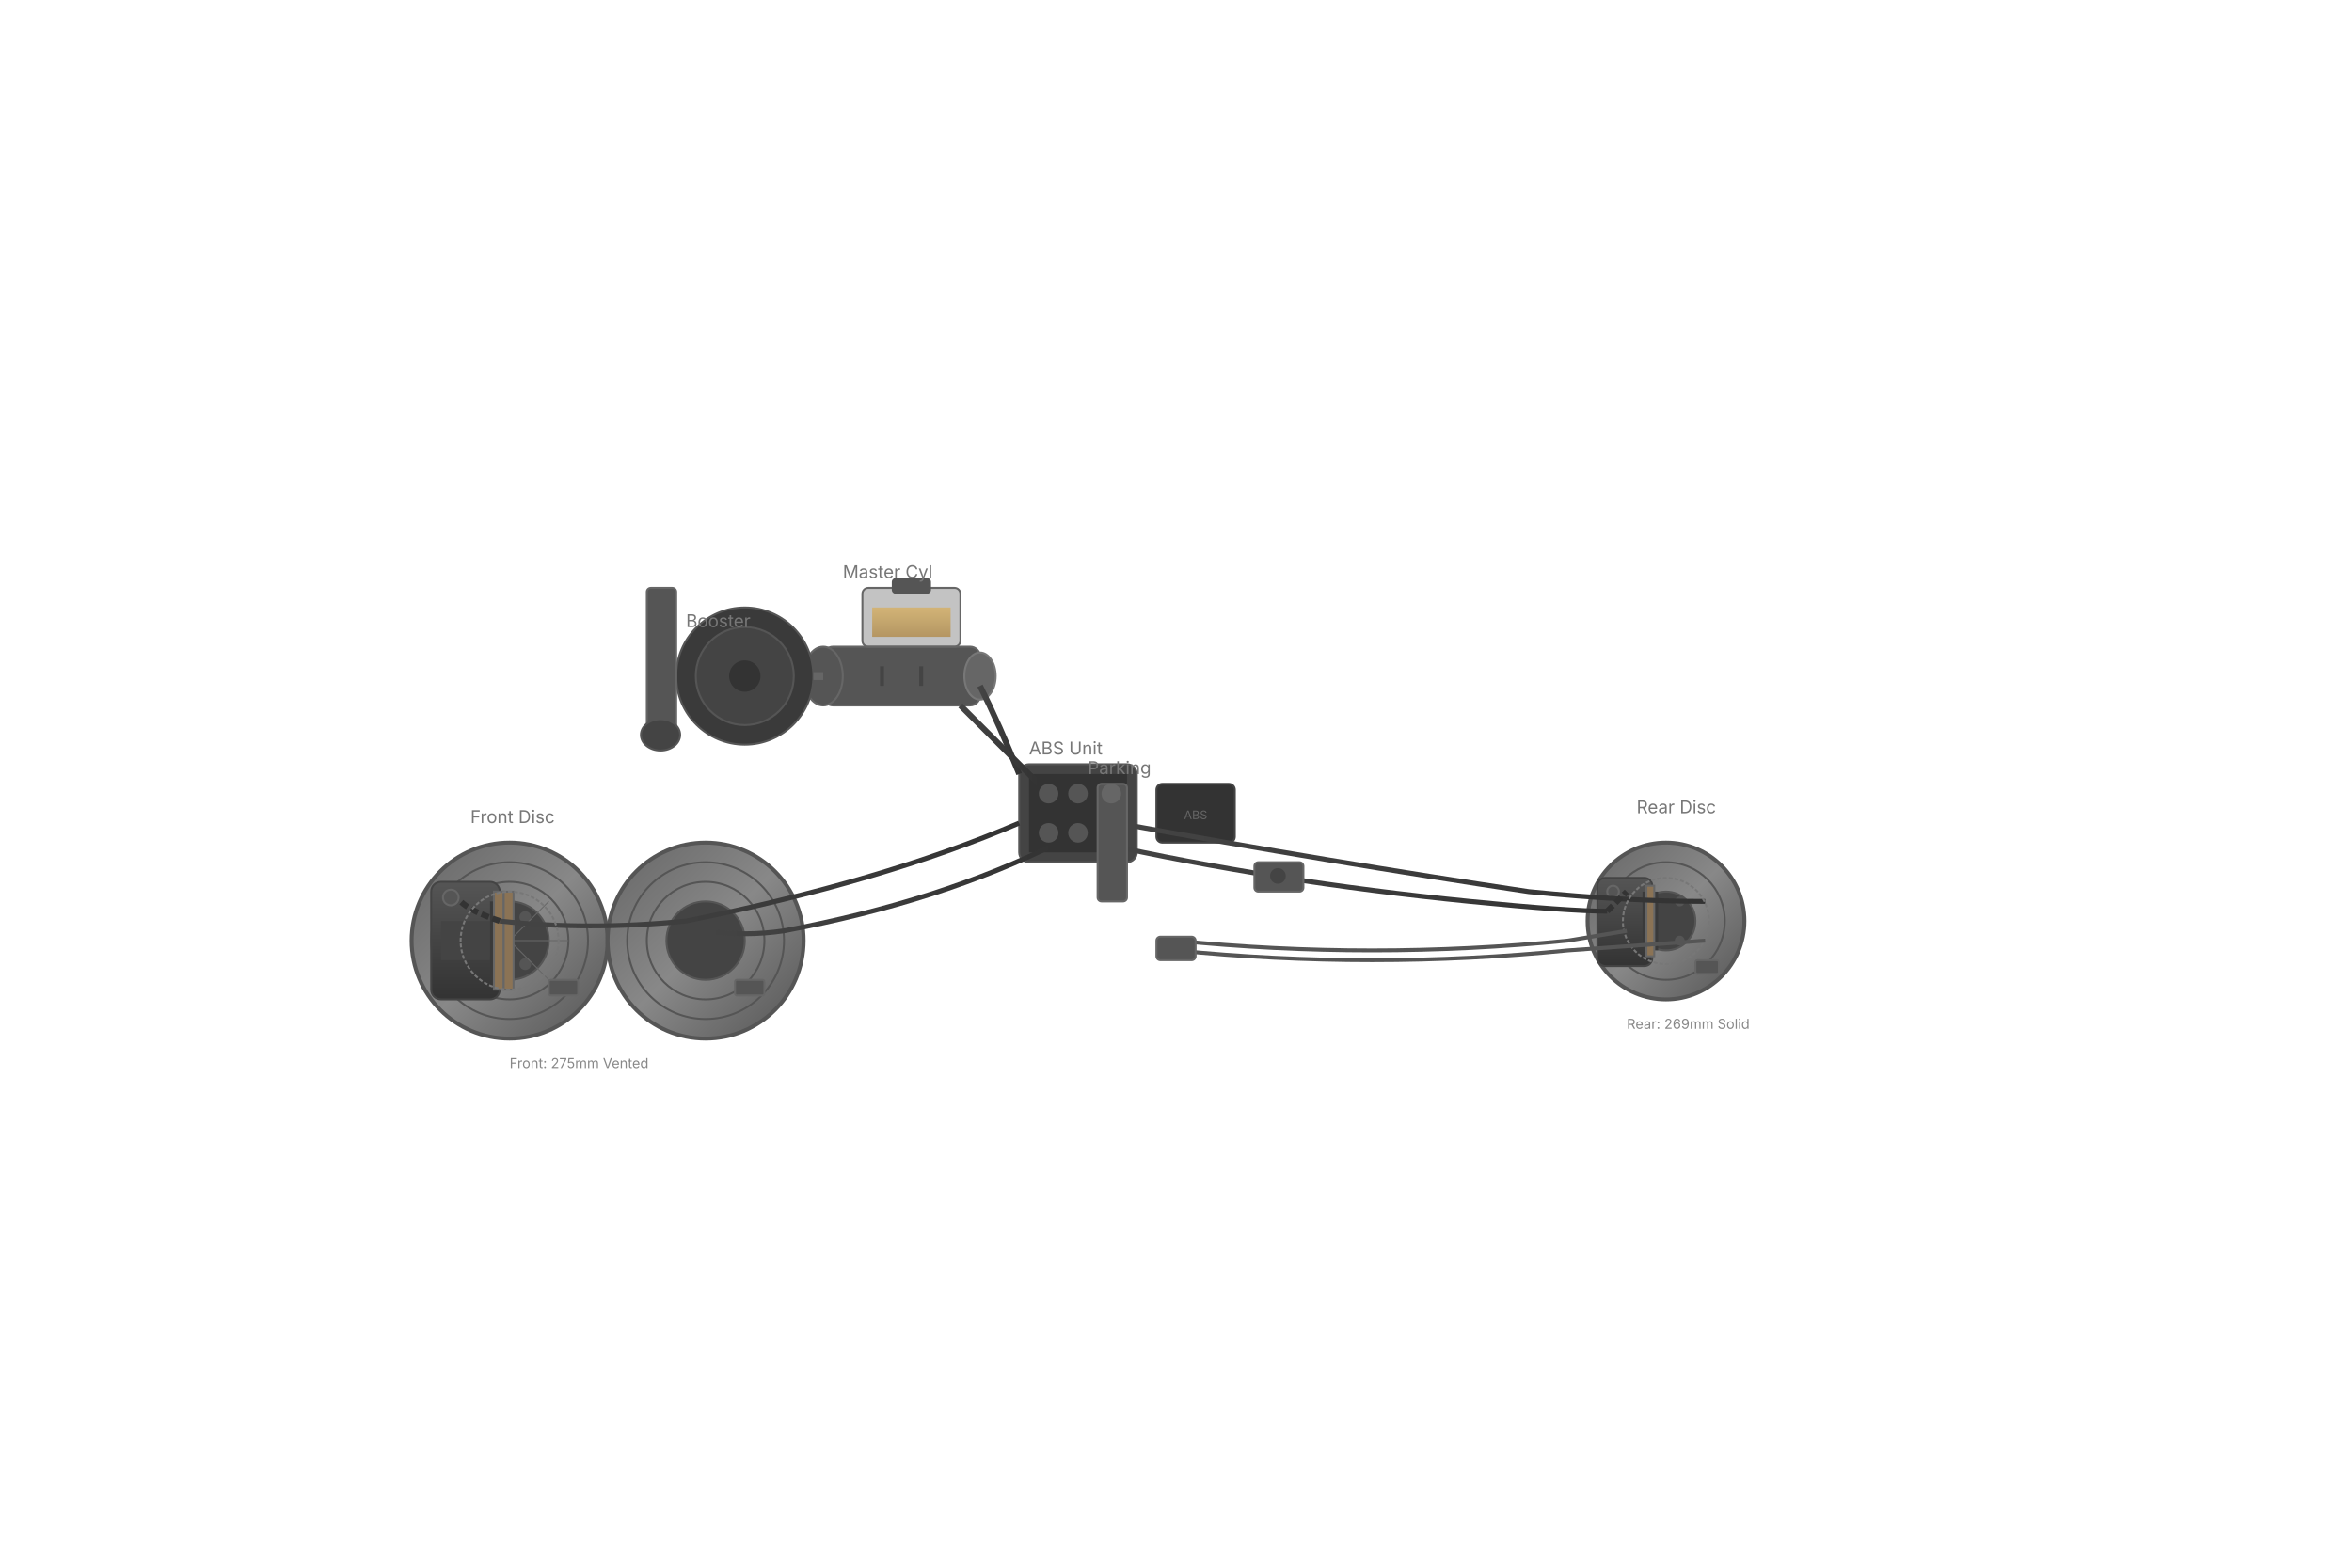
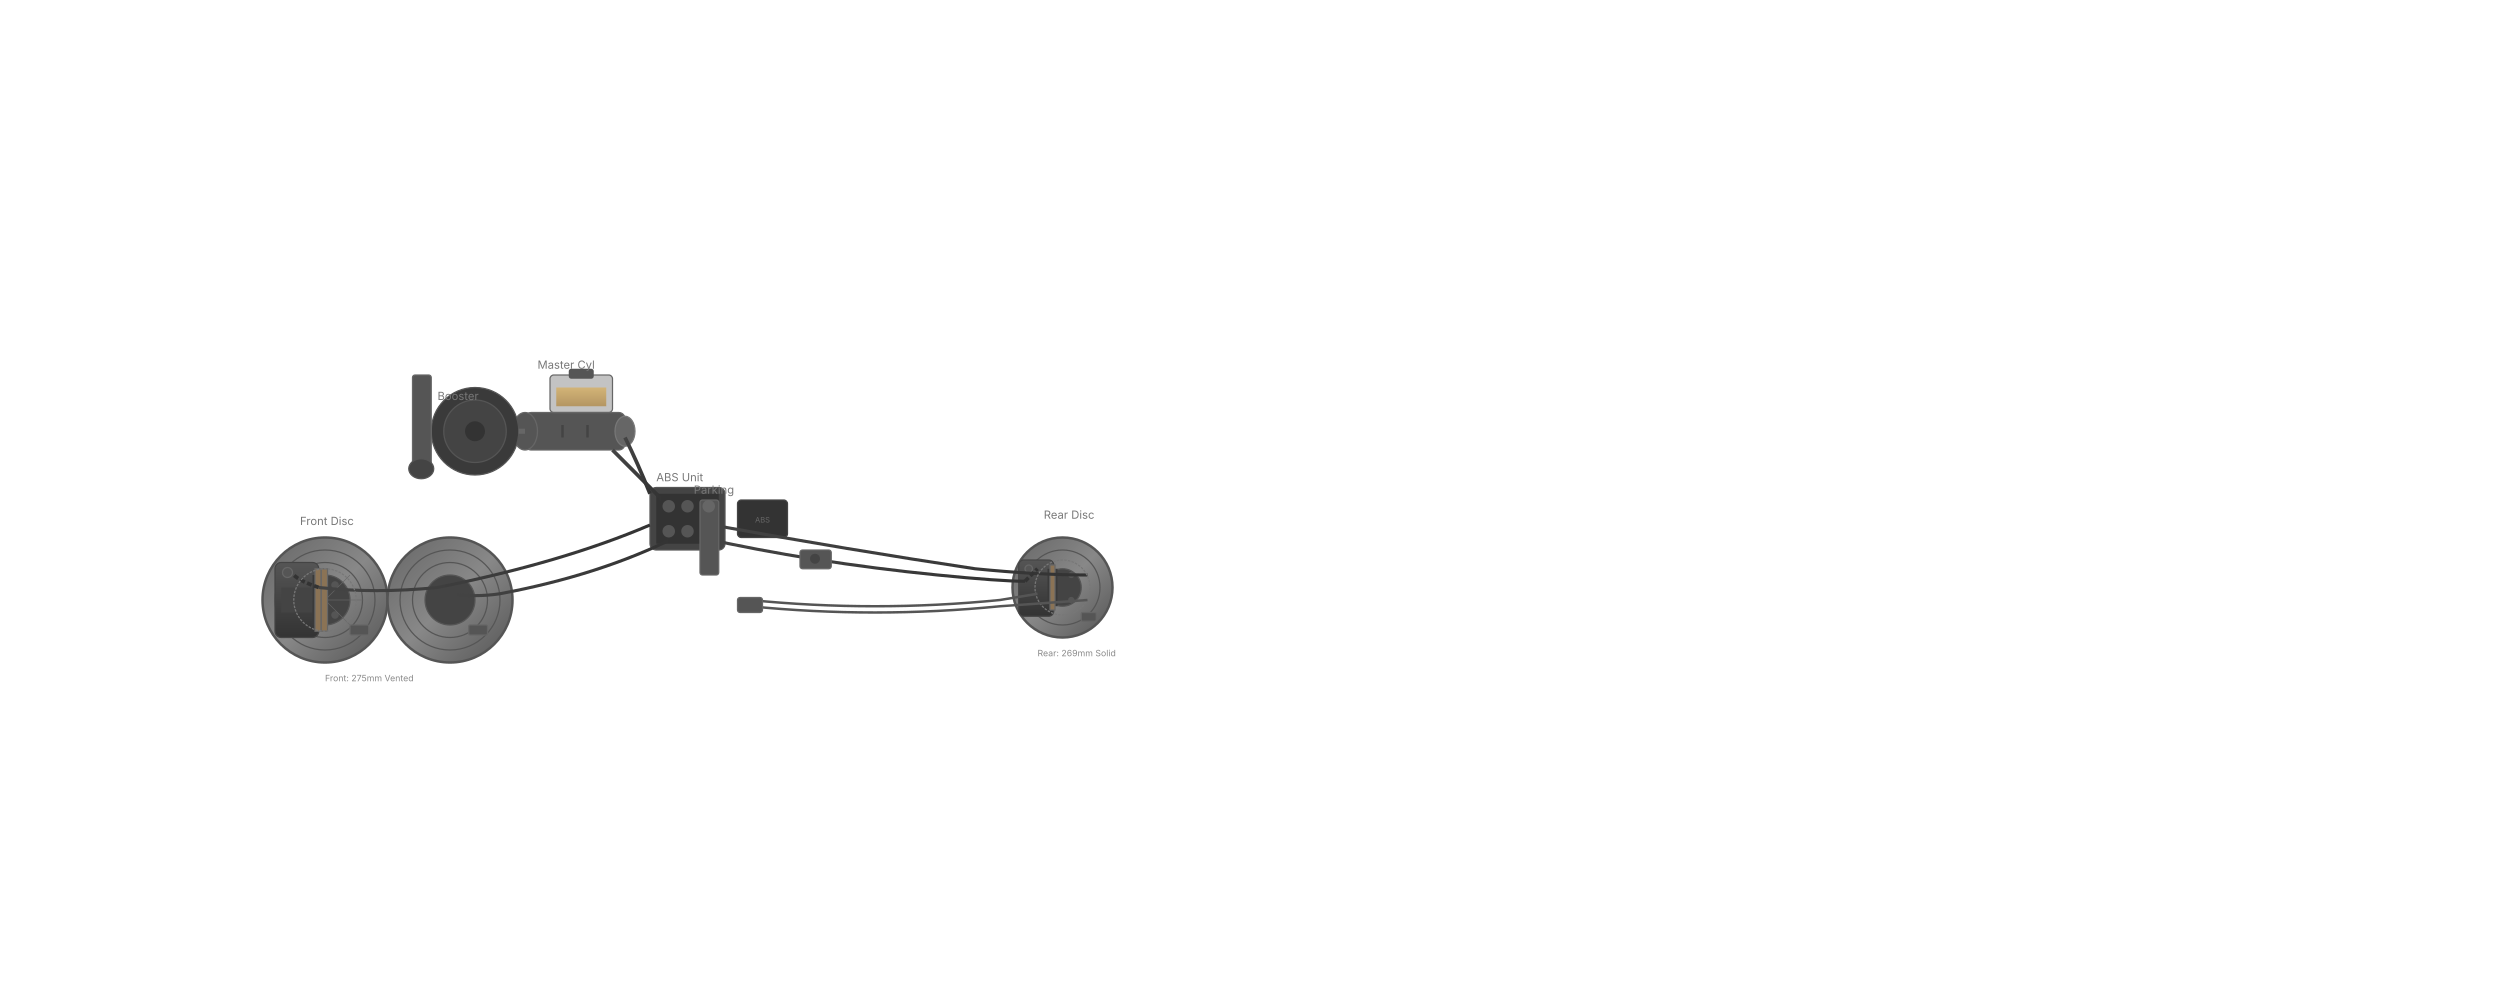
- <svg xmlns="http://www.w3.org/2000/svg" viewBox="0 0 1200 800">
+ <svg xmlns="http://www.w3.org/2000/svg" viewBox="0 0 2000 800">
  <defs>
    <linearGradient id="rotorGradient" x1="0%" y1="0%" x2="100%" y2="100%">
      <stop offset="0%" stop-color="#666" />
      <stop offset="50%" stop-color="#888" />
      <stop offset="100%" stop-color="#555" />
    </linearGradient>
    <linearGradient id="caliperGradient" x1="0%" y1="0%" x2="0%" y2="100%">
      <stop offset="0%" stop-color="#555" />
      <stop offset="100%" stop-color="#333" />
    </linearGradient>
    <linearGradient id="brakeLineGradient" x1="0%" y1="0%" x2="100%" y2="0%">
      <stop offset="0%" stop-color="#444" />
      <stop offset="100%" stop-color="#333" />
    </linearGradient>
    <linearGradient id="fluidGradient" x1="0%" y1="0%" x2="0%" y2="100%">
      <stop offset="0%" stop-color="#DDAA44" />
      <stop offset="100%" stop-color="#AA7722" />
    </linearGradient>
  </defs>
  <g data-component-id="front-rotor-lh">
    <circle cx="260" cy="480" r="50" fill="url(#rotorGradient)" stroke="#555" stroke-width="2" />
    <circle cx="260" cy="480" r="40" fill="none" stroke="#555" stroke-width="1" />
    <circle cx="260" cy="480" r="30" fill="none" stroke="#555" stroke-width="1" />
    <circle cx="260" cy="480" r="20" fill="#444" stroke="#555" />
    <circle cx="252" cy="468" r="3" fill="#555" />
    <circle cx="268" cy="468" r="3" fill="#555" />
    <circle cx="252" cy="492" r="3" fill="#555" />
    <circle cx="268" cy="492" r="3" fill="#555" />
    <circle cx="248" cy="480" r="3" fill="#555" />
    <g stroke="#666" stroke-width="0.5">
      <line x1="230" y1="480" x2="290" y2="480" />
      <line x1="240" y1="460" x2="280" y2="500" />
      <line x1="240" y1="500" x2="280" y2="460" />
    </g>
  </g>
  <g data-component-id="front-caliper-lh">
    <rect x="220" y="450" width="35" height="60" rx="5" fill="url(#caliperGradient)" stroke="#444" />
    <circle cx="230" cy="458" r="4" fill="#555" stroke="#666" />
    <rect x="225" y="470" width="25" height="20" fill="#444" />
    <rect x="250" y="460" width="10" height="40" fill="#3a3a3a" />
  </g>
  <g data-component-id="front-brake-pads-lh">
    <rect x="252" y="455" width="5" height="50" fill="#8B7355" stroke="#666" />
    <rect x="257" y="455" width="5" height="50" fill="#8B7355" stroke="#666" />
  </g>
  <g data-component-id="front-rotor-rh">
    <circle cx="360" cy="480" r="50" fill="url(#rotorGradient)" stroke="#555" stroke-width="2" />
    <circle cx="360" cy="480" r="40" fill="none" stroke="#555" stroke-width="1" />
    <circle cx="360" cy="480" r="30" fill="none" stroke="#555" stroke-width="1" />
    <circle cx="360" cy="480" r="20" fill="#444" stroke="#555" />
  </g>
  <g data-component-id="rear-rotor-lh">
    <circle cx="850" cy="470" r="40" fill="url(#rotorGradient)" stroke="#555" stroke-width="2" />
    <circle cx="850" cy="470" r="30" fill="none" stroke="#555" stroke-width="1" />
    <circle cx="850" cy="470" r="15" fill="#444" stroke="#555" />
    <circle cx="843" cy="460" r="2.5" fill="#555" />
    <circle cx="857" cy="460" r="2.5" fill="#555" />
    <circle cx="843" cy="480" r="2.5" fill="#555" />
    <circle cx="857" cy="480" r="2.5" fill="#555" />
  </g>
  <g data-component-id="rear-caliper-lh">
    <rect x="815" y="448" width="28" height="45" rx="4" fill="url(#caliperGradient)" stroke="#444" />
    <circle cx="823" cy="455" r="3" fill="#555" stroke="#666" />
    <rect x="838" y="455" width="8" height="30" fill="#3a3a3a" />
  </g>
  <g data-component-id="rear-brake-pads-lh">
    <rect x="840" y="452" width="4" height="36" fill="#8B7355" stroke="#666" />
  </g>
  <g data-component-id="brake-master-cylinder">
    <rect x="420" y="330" width="80" height="30" rx="5" fill="#555" stroke="#666" />
    <ellipse cx="420" cy="345" rx="10" ry="15" fill="#555" stroke="#666" />
    <ellipse cx="500" cy="345" rx="8" ry="12" fill="#666" stroke="#777" />
    <line x1="450" y1="340" x2="450" y2="350" stroke="#444" stroke-width="2" />
    <line x1="470" y1="340" x2="470" y2="350" stroke="#444" stroke-width="2" />
  </g>
  <g data-component-id="brake-fluid-reservoir">
    <rect x="440" y="300" width="50" height="30" rx="3" fill="#888" fill-opacity="0.5" stroke="#666" />
    <rect x="445" y="310" width="40" height="15" fill="url(#fluidGradient)" fill-opacity="0.6" />
    <rect x="455" y="295" width="20" height="8" rx="2" fill="#555" />
  </g>
  <g data-component-id="brake-booster">
    <circle cx="380" cy="345" r="35" fill="#3a3a3a" stroke="#555" />
    <circle cx="380" cy="345" r="25" fill="#444" stroke="#555" />
    <circle cx="380" cy="345" r="8" fill="#333" />
    <line x1="415" y1="345" x2="420" y2="345" stroke="#666" stroke-width="4" />
  </g>
  <g data-component-id="brake-pedal">
    <rect x="330" y="300" width="15" height="80" rx="2" fill="#555" stroke="#666" />
    <ellipse cx="337" cy="375" rx="10" ry="8" fill="#444" stroke="#555" />
  </g>
  <g data-component-id="abs-hydraulic-unit">
    <rect x="520" y="390" width="60" height="50" rx="5" fill="#444" stroke="#555" />
    <rect x="525" y="395" width="50" height="40" fill="#333" />
    <circle cx="535" cy="405" r="5" fill="#555" />
    <circle cx="550" cy="405" r="5" fill="#555" />
    <circle cx="565" cy="405" r="5" fill="#555" />
    <circle cx="535" cy="425" r="5" fill="#555" />
    <circle cx="550" cy="425" r="5" fill="#555" />
    <circle cx="565" cy="425" r="5" fill="#555" />
  </g>
  <g data-component-id="abs-ecu">
    <rect x="590" y="400" width="40" height="30" rx="3" fill="#333" stroke="#444" />
    <text x="610" y="418" font-family="Inter, sans-serif" font-size="6" fill="#666" text-anchor="middle">ABS</text>
  </g>
  <g stroke="url(#brakeLineGradient)" stroke-width="3" fill="none">
    <path d="M 500 350 Q 510 370, 520 395" data-component-id="brake-line-mc-to-abs-1" />
    <path d="M 490 360 Q 510 380, 530 400" data-component-id="brake-line-mc-to-abs-2" />
  </g>
  <g stroke="url(#brakeLineGradient)" stroke-width="2.5" fill="none">
    <path d="M 520 420 Q 450 450, 350 470 Q 300 475, 255 470" data-component-id="brake-line-front-lh" />
    <path d="M 540 430 Q 480 460, 400 475 Q 380 478, 360 475" data-component-id="brake-line-front-rh" />
    <path d="M 560 430 Q 650 450, 750 460 Q 800 465, 820 465" data-component-id="brake-line-rear-lh" />
    <path d="M 570 420 Q 680 440, 780 455 Q 830 460, 870 460" data-component-id="brake-line-rear-rh" />
  </g>
  <g stroke="#333" stroke-width="3" fill="none" stroke-dasharray="4,2">
    <path d="M 255 470 Q 240 465, 235 460" data-component-id="flex-hose-front-lh" />
    <path d="M 820 465 Q 825 460, 830 455" data-component-id="flex-hose-rear-lh" />
  </g>
  <g fill="#555" stroke="#666">
    <rect x="280" y="500" width="15" height="8" rx="1" data-component-id="abs-sensor-front-lh" />
    <rect x="375" y="500" width="15" height="8" rx="1" data-component-id="abs-sensor-front-rh" />
    <rect x="865" y="490" width="12" height="7" rx="1" data-component-id="abs-sensor-rear-lh" />
  </g>
  <g fill="none" stroke="#777" stroke-width="1" stroke-dasharray="2,1">
    <circle cx="260" cy="480" r="25" data-component-id="tone-ring-front-lh" />
    <circle cx="850" cy="470" r="22" data-component-id="tone-ring-rear-lh" />
  </g>
  <g stroke="#555" stroke-width="2" fill="none">
    <path d="M 600 480 Q 700 490, 800 480 L 830 475" data-component-id="parking-brake-cable-lh" />
    <path d="M 600 485 Q 700 495, 800 485 L 870 480" data-component-id="parking-brake-cable-rh" />
  </g>
  <g data-component-id="parking-brake-equalizer">
    <rect x="590" y="478" width="20" height="12" rx="2" fill="#555" stroke="#666" />
  </g>
  <g data-component-id="parking-brake-handle">
    <rect x="560" y="400" width="15" height="60" rx="2" fill="#555" stroke="#666" />
    <circle cx="567" cy="405" r="5" fill="#666" />
  </g>
  <g data-component-id="proportioning-valve">
    <rect x="640" y="440" width="25" height="15" rx="2" fill="#555" stroke="#666" />
    <circle cx="652" cy="447" r="4" fill="#444" />
  </g>
  <g font-family="Inter, sans-serif" font-size="9" fill="#777">
    <text x="240" y="420">Front Disc</text>
    <text x="835" y="415">Rear Disc</text>
    <text x="350" y="320">Booster</text>
    <text x="430" y="295">Master Cyl</text>
    <text x="525" y="385">ABS Unit</text>
    <text x="555" y="395">Parking</text>
  </g>
  <g font-family="Inter, sans-serif" font-size="7" fill="#888">
    <text x="260" y="545">Front: 275mm Vented</text>
    <text x="830" y="525">Rear: 269mm Solid</text>
  </g>
</svg>
